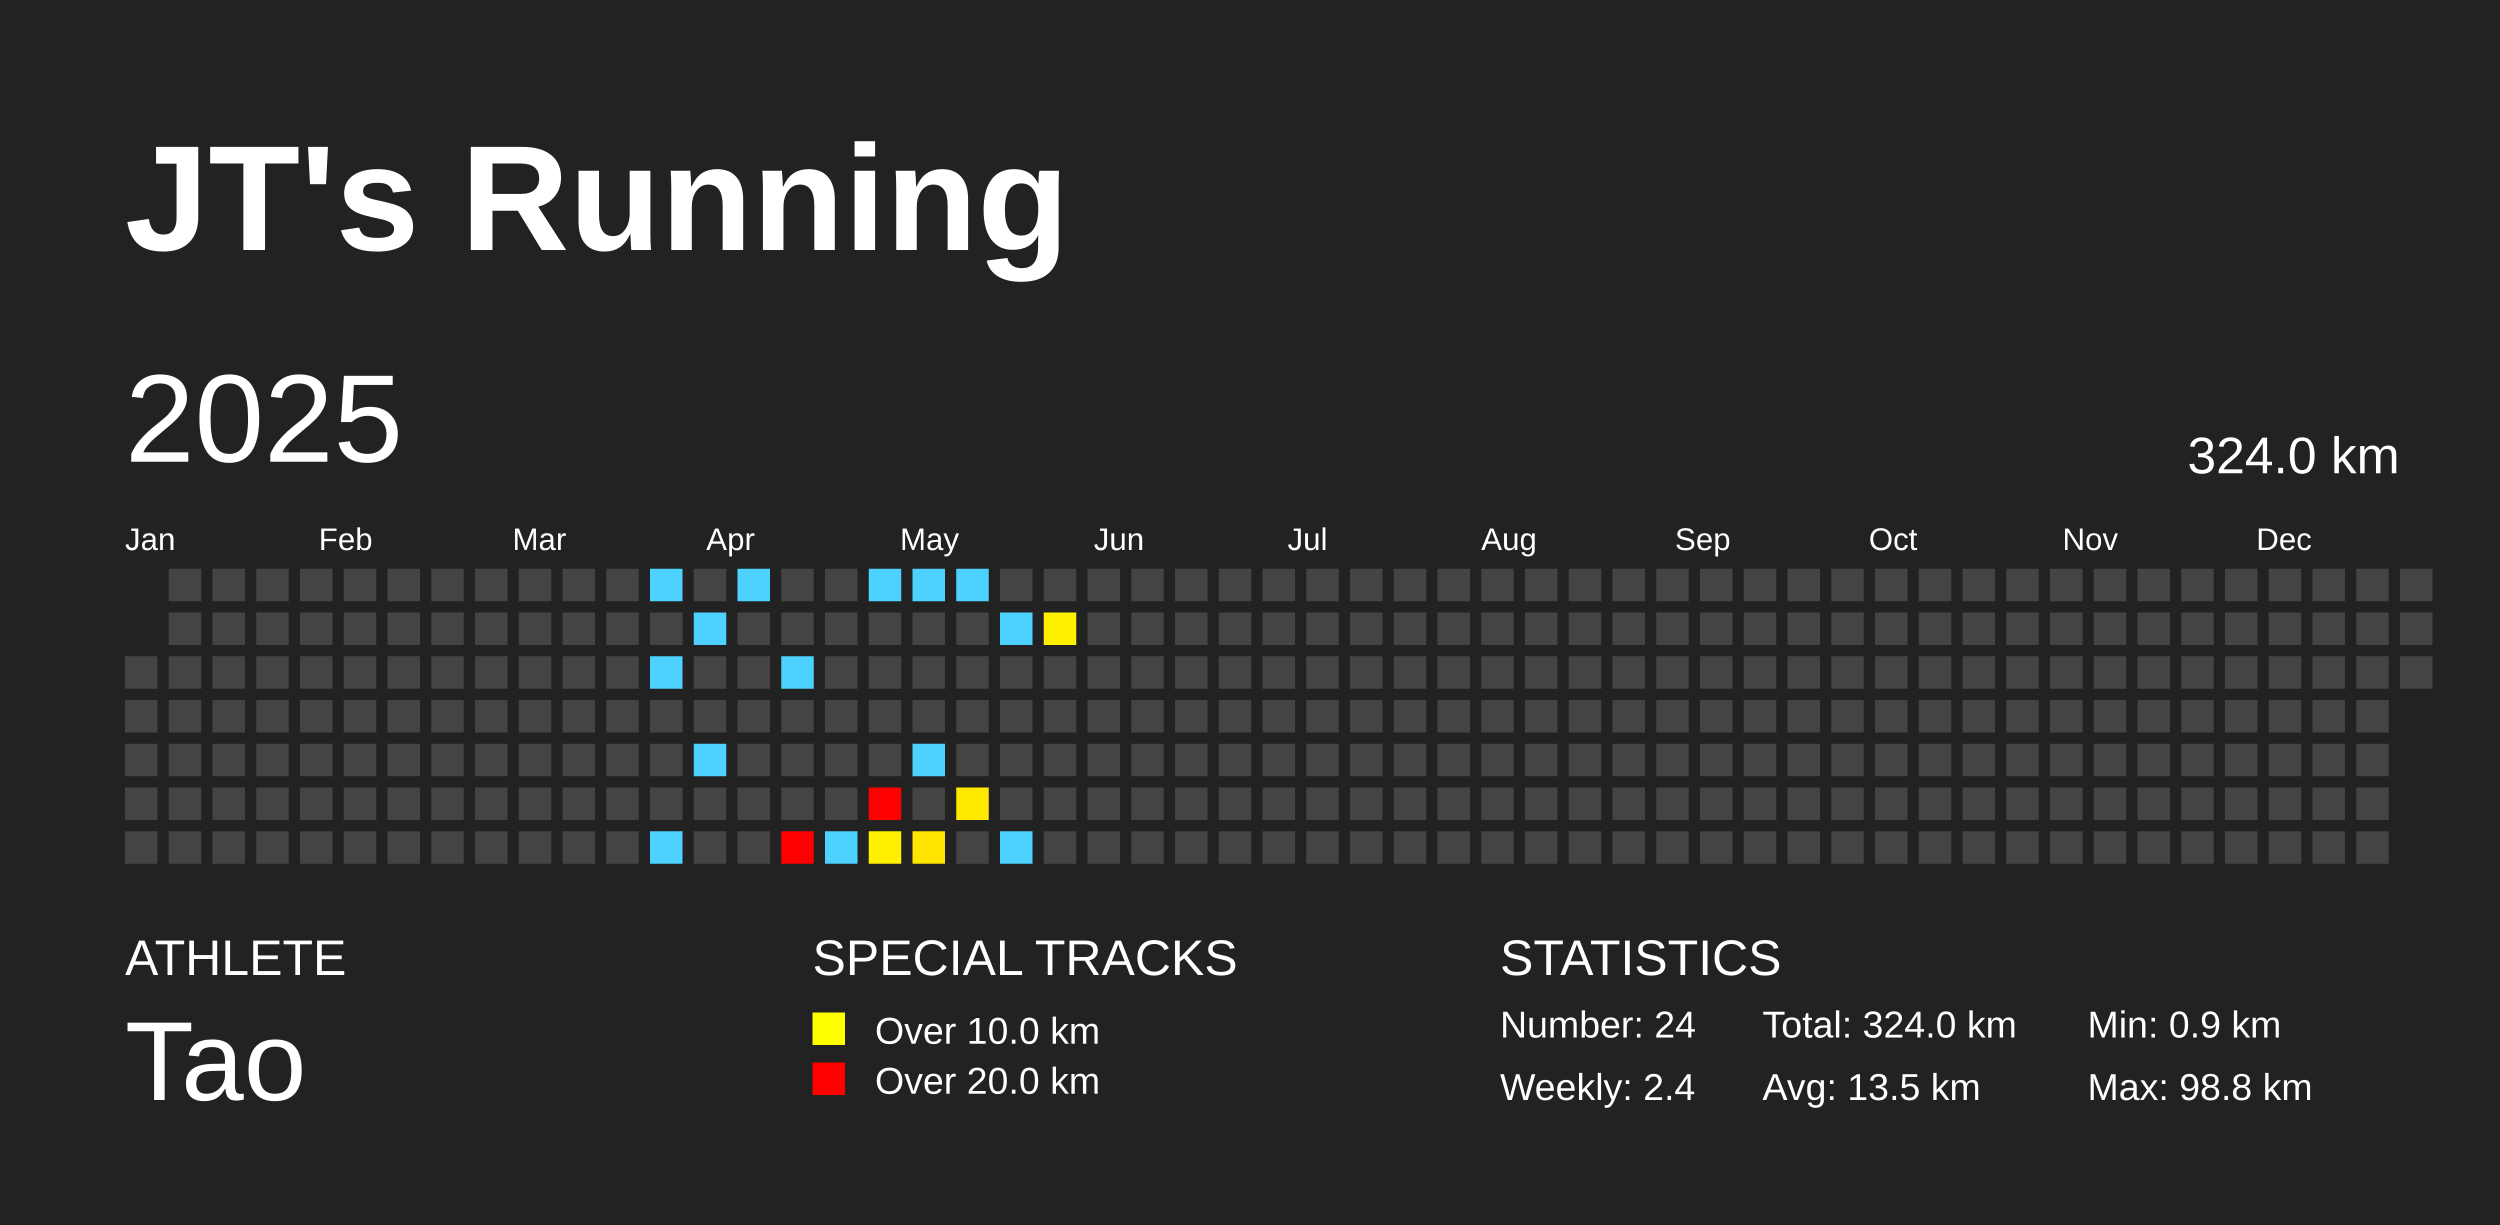
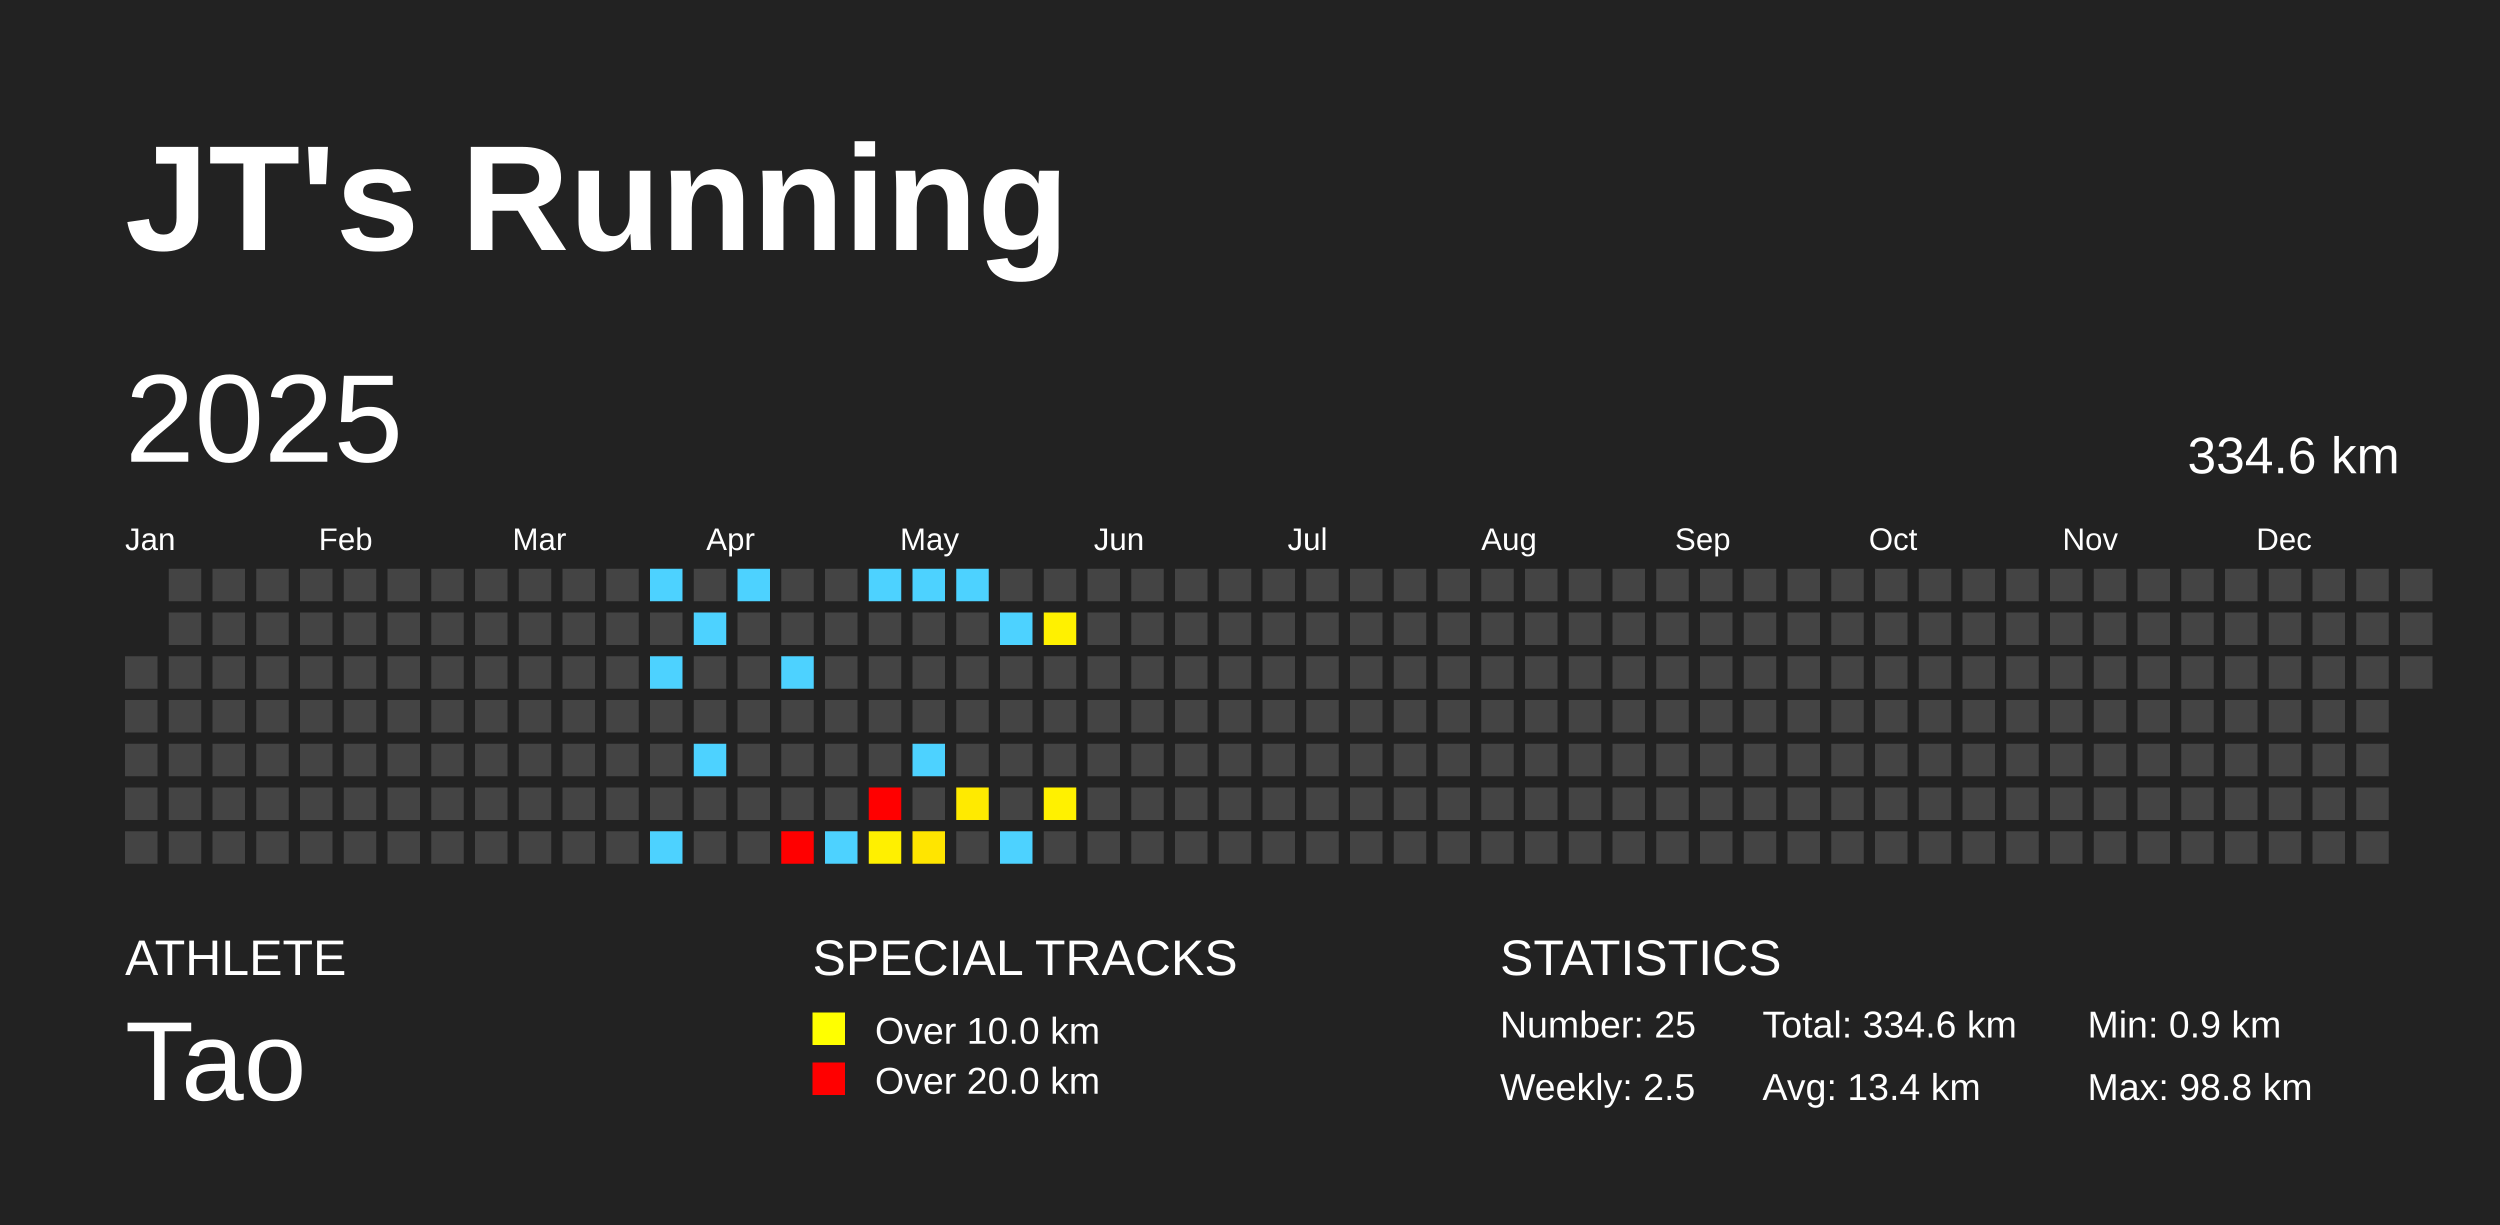
<svg xmlns="http://www.w3.org/2000/svg" baseProfile="full" height="98mm" version="1.1" viewBox="0,0,200,98" width="200mm">
  <defs />
  <rect fill="#222222" height="98" width="200" x="0" y="0" />
  <text fill="#FFFFFF" style="font-size:12px; font-family:Arial; font-weight:bold;" x="10" y="20">JT's Running</text>
  <text fill="#FFFFFF" style="font-size:4px; font-family:Arial" x="10" y="78">ATHLETE</text>
  <text fill="#FFFFFF" style="font-size:9px; font-family:Arial" x="10" y="88">Tao</text>
  <text fill="#FFFFFF" style="font-size:4px; font-family:Arial" x="65" y="78">SPECIAL TRACKS</text>
  <rect fill="yellow" height="2.6" width="2.6" x="65" y="81" />
  <text fill="#FFFFFF" style="font-size:3px; font-family:Arial" x="70" y="83.5">Over 10.0 km</text>
  <rect fill="red" height="2.6" width="2.6" x="65" y="85" />
  <text fill="#FFFFFF" style="font-size:3px; font-family:Arial" x="70" y="87.5">Over 20.0 km</text>
  <text fill="#FFFFFF" style="font-size:4px; font-family:Arial" x="120" y="78">STATISTICS</text>
-   <text fill="#FFFFFF" style="font-size:3px; font-family:Arial" x="120" y="83">Number: 24</text>
-   <text fill="#FFFFFF" style="font-size:3px; font-family:Arial" x="120" y="88">Weekly: 2.4</text>
-   <text fill="#FFFFFF" style="font-size:3px; font-family:Arial" x="141" y="83">Total: 324.0 km</text>
-   <text fill="#FFFFFF" style="font-size:3px; font-family:Arial" x="141" y="88">Avg: 13.5 km</text>
+   <text fill="#FFFFFF" style="font-size:3px; font-family:Arial" x="120" y="83">Number: 25</text>
+   <text fill="#FFFFFF" style="font-size:3px; font-family:Arial" x="120" y="88">Weekly: 2.5</text>
+   <text fill="#FFFFFF" style="font-size:3px; font-family:Arial" x="141" y="83">Total: 334.6 km</text>
+   <text fill="#FFFFFF" style="font-size:3px; font-family:Arial" x="141" y="88">Avg: 13.4 km</text>
  <text fill="#FFFFFF" style="font-size:3px; font-family:Arial" x="167" y="83">Min: 0.9 km</text>
  <text fill="#FFFFFF" style="font-size:3px; font-family:Arial" x="167" y="88">Max: 98.8 km</text>
  <text dominant-baseline="hanging" fill="#FFFFFF" style="font-size:10.0px; font-family:Arial;" x="10" y="30">2025</text>
-   <text dominant-baseline="hanging" fill="#FFFFFF" style="font-size:4.125px; font-family:Arial;" x="175" y="35">324.0 km</text>
+   <text dominant-baseline="hanging" fill="#FFFFFF" style="font-size:4.125px; font-family:Arial;" x="175" y="35">334.6 km</text>
  <text fill="#FFFFFF" style="font-size:2.5px; font-family:Arial" x="10.0" y="44">Jan</text>
  <text fill="#FFFFFF" style="font-size:2.5px; font-family:Arial" x="25.5" y="44">Feb</text>
  <text fill="#FFFFFF" style="font-size:2.5px; font-family:Arial" x="41.0" y="44">Mar</text>
  <text fill="#FFFFFF" style="font-size:2.5px; font-family:Arial" x="56.5" y="44">Apr</text>
  <text fill="#FFFFFF" style="font-size:2.5px; font-family:Arial" x="72.0" y="44">May</text>
  <text fill="#FFFFFF" style="font-size:2.5px; font-family:Arial" x="87.5" y="44">Jun</text>
  <text fill="#FFFFFF" style="font-size:2.5px; font-family:Arial" x="103.0" y="44">Jul</text>
  <text fill="#FFFFFF" style="font-size:2.5px; font-family:Arial" x="118.5" y="44">Aug</text>
  <text fill="#FFFFFF" style="font-size:2.5px; font-family:Arial" x="134.0" y="44">Sep</text>
  <text fill="#FFFFFF" style="font-size:2.5px; font-family:Arial" x="149.5" y="44">Oct</text>
  <text fill="#FFFFFF" style="font-size:2.5px; font-family:Arial" x="165.0" y="44">Nov</text>
  <text fill="#FFFFFF" style="font-size:2.5px; font-family:Arial" x="180.5" y="44">Dec</text>
  <rect fill="#444444" height="2.6" width="2.6" x="10.0" y="52.5" />
  <rect fill="#444444" height="2.6" width="2.6" x="10.0" y="56.0" />
  <rect fill="#444444" height="2.6" width="2.6" x="10.0" y="59.5" />
  <rect fill="#444444" height="2.6" width="2.6" x="10.0" y="63.0" />
  <rect fill="#444444" height="2.6" width="2.6" x="10.0" y="66.5" />
  <rect fill="#444444" height="2.6" width="2.6" x="13.5" y="45.5" />
  <rect fill="#444444" height="2.6" width="2.6" x="13.5" y="49.0" />
  <rect fill="#444444" height="2.6" width="2.6" x="13.5" y="52.5" />
  <rect fill="#444444" height="2.6" width="2.6" x="13.5" y="56.0" />
  <rect fill="#444444" height="2.6" width="2.6" x="13.5" y="59.5" />
  <rect fill="#444444" height="2.6" width="2.6" x="13.5" y="63.0" />
  <rect fill="#444444" height="2.6" width="2.6" x="13.5" y="66.5" />
  <rect fill="#444444" height="2.6" width="2.6" x="17.0" y="45.5" />
  <rect fill="#444444" height="2.6" width="2.6" x="17.0" y="49.0" />
  <rect fill="#444444" height="2.6" width="2.6" x="17.0" y="52.5" />
  <rect fill="#444444" height="2.6" width="2.6" x="17.0" y="56.0" />
  <rect fill="#444444" height="2.6" width="2.6" x="17.0" y="59.5" />
  <rect fill="#444444" height="2.6" width="2.6" x="17.0" y="63.0" />
  <rect fill="#444444" height="2.6" width="2.6" x="17.0" y="66.5" />
  <rect fill="#444444" height="2.6" width="2.6" x="20.5" y="45.5" />
  <rect fill="#444444" height="2.6" width="2.6" x="20.5" y="49.0" />
  <rect fill="#444444" height="2.6" width="2.6" x="20.5" y="52.5" />
  <rect fill="#444444" height="2.6" width="2.6" x="20.5" y="56.0" />
  <rect fill="#444444" height="2.6" width="2.6" x="20.5" y="59.5" />
  <rect fill="#444444" height="2.6" width="2.6" x="20.5" y="63.0" />
  <rect fill="#444444" height="2.6" width="2.6" x="20.5" y="66.5" />
  <rect fill="#444444" height="2.6" width="2.6" x="24.0" y="45.5" />
  <rect fill="#444444" height="2.6" width="2.6" x="24.0" y="49.0" />
  <rect fill="#444444" height="2.6" width="2.6" x="24.0" y="52.5" />
  <rect fill="#444444" height="2.6" width="2.6" x="24.0" y="56.0" />
  <rect fill="#444444" height="2.6" width="2.6" x="24.0" y="59.5" />
  <rect fill="#444444" height="2.6" width="2.6" x="24.0" y="63.0" />
  <rect fill="#444444" height="2.6" width="2.6" x="24.0" y="66.5" />
  <rect fill="#444444" height="2.6" width="2.6" x="27.5" y="45.5" />
  <rect fill="#444444" height="2.6" width="2.6" x="27.5" y="49.0" />
  <rect fill="#444444" height="2.6" width="2.6" x="27.5" y="52.5" />
  <rect fill="#444444" height="2.6" width="2.6" x="27.5" y="56.0" />
  <rect fill="#444444" height="2.6" width="2.6" x="27.5" y="59.5" />
  <rect fill="#444444" height="2.6" width="2.6" x="27.5" y="63.0" />
  <rect fill="#444444" height="2.6" width="2.6" x="27.5" y="66.5" />
  <rect fill="#444444" height="2.6" width="2.6" x="31.0" y="45.5" />
  <rect fill="#444444" height="2.6" width="2.6" x="31.0" y="49.0" />
  <rect fill="#444444" height="2.6" width="2.6" x="31.0" y="52.5" />
  <rect fill="#444444" height="2.6" width="2.6" x="31.0" y="56.0" />
  <rect fill="#444444" height="2.6" width="2.6" x="31.0" y="59.5" />
  <rect fill="#444444" height="2.6" width="2.6" x="31.0" y="63.0" />
  <rect fill="#444444" height="2.6" width="2.6" x="31.0" y="66.5" />
  <rect fill="#444444" height="2.6" width="2.6" x="34.5" y="45.5" />
  <rect fill="#444444" height="2.6" width="2.6" x="34.5" y="49.0" />
  <rect fill="#444444" height="2.6" width="2.6" x="34.5" y="52.5" />
  <rect fill="#444444" height="2.6" width="2.6" x="34.5" y="56.0" />
  <rect fill="#444444" height="2.6" width="2.6" x="34.5" y="59.5" />
  <rect fill="#444444" height="2.6" width="2.6" x="34.5" y="63.0" />
  <rect fill="#444444" height="2.6" width="2.6" x="34.5" y="66.5" />
  <rect fill="#444444" height="2.6" width="2.6" x="38.0" y="45.5" />
  <rect fill="#444444" height="2.6" width="2.6" x="38.0" y="49.0" />
  <rect fill="#444444" height="2.6" width="2.6" x="38.0" y="52.5" />
  <rect fill="#444444" height="2.6" width="2.6" x="38.0" y="56.0" />
  <rect fill="#444444" height="2.6" width="2.6" x="38.0" y="59.5" />
  <rect fill="#444444" height="2.6" width="2.6" x="38.0" y="63.0" />
  <rect fill="#444444" height="2.6" width="2.6" x="38.0" y="66.5" />
  <rect fill="#444444" height="2.6" width="2.6" x="41.5" y="45.5" />
  <rect fill="#444444" height="2.6" width="2.6" x="41.5" y="49.0" />
  <rect fill="#444444" height="2.6" width="2.6" x="41.5" y="52.5" />
  <rect fill="#444444" height="2.6" width="2.6" x="41.5" y="56.0" />
  <rect fill="#444444" height="2.6" width="2.6" x="41.5" y="59.5" />
  <rect fill="#444444" height="2.6" width="2.6" x="41.5" y="63.0" />
  <rect fill="#444444" height="2.6" width="2.6" x="41.5" y="66.5" />
  <rect fill="#444444" height="2.6" width="2.6" x="45.0" y="45.5" />
  <rect fill="#444444" height="2.6" width="2.6" x="45.0" y="49.0" />
  <rect fill="#444444" height="2.6" width="2.6" x="45.0" y="52.5" />
  <rect fill="#444444" height="2.6" width="2.6" x="45.0" y="56.0" />
  <rect fill="#444444" height="2.6" width="2.6" x="45.0" y="59.5" />
  <rect fill="#444444" height="2.6" width="2.6" x="45.0" y="63.0" />
  <rect fill="#444444" height="2.6" width="2.6" x="45.0" y="66.5" />
  <rect fill="#444444" height="2.6" width="2.6" x="48.5" y="45.5" />
  <rect fill="#444444" height="2.6" width="2.6" x="48.5" y="49.0" />
  <rect fill="#444444" height="2.6" width="2.6" x="48.5" y="52.5" />
  <rect fill="#444444" height="2.6" width="2.6" x="48.5" y="56.0" />
  <rect fill="#444444" height="2.6" width="2.6" x="48.5" y="59.5" />
  <rect fill="#444444" height="2.6" width="2.6" x="48.5" y="63.0" />
  <rect fill="#444444" height="2.6" width="2.6" x="48.5" y="66.5" />
  <rect fill="#4dd2ff" height="2.6" width="2.6" x="52.0" y="45.5" />
  <rect fill="#444444" height="2.6" width="2.6" x="52.0" y="49.0" />
  <rect fill="#4dd2ff" height="2.6" width="2.6" x="52.0" y="52.5" />
  <rect fill="#444444" height="2.6" width="2.6" x="52.0" y="56.0" />
  <rect fill="#444444" height="2.6" width="2.6" x="52.0" y="59.5" />
  <rect fill="#444444" height="2.6" width="2.6" x="52.0" y="63.0" />
  <rect fill="#4dd2ff" height="2.6" width="2.6" x="52.0" y="66.5" />
  <rect fill="#444444" height="2.6" width="2.6" x="55.5" y="45.5" />
  <rect fill="#4dd2ff" height="2.6" width="2.6" x="55.5" y="49.0" />
  <rect fill="#444444" height="2.6" width="2.6" x="55.5" y="52.5" />
  <rect fill="#444444" height="2.6" width="2.6" x="55.5" y="56.0" />
  <rect fill="#4dd2ff" height="2.6" width="2.6" x="55.5" y="59.5" />
  <rect fill="#444444" height="2.6" width="2.6" x="55.5" y="63.0" />
  <rect fill="#444444" height="2.6" width="2.6" x="55.5" y="66.5" />
  <rect fill="#4dd2ff" height="2.6" width="2.6" x="59.0" y="45.5" />
  <rect fill="#444444" height="2.6" width="2.6" x="59.0" y="49.0" />
  <rect fill="#444444" height="2.6" width="2.6" x="59.0" y="52.5" />
  <rect fill="#444444" height="2.6" width="2.6" x="59.0" y="56.0" />
  <rect fill="#444444" height="2.6" width="2.6" x="59.0" y="59.5" />
  <rect fill="#444444" height="2.6" width="2.6" x="59.0" y="63.0" />
  <rect fill="#444444" height="2.6" width="2.6" x="59.0" y="66.5" />
  <rect fill="#444444" height="2.6" width="2.6" x="62.5" y="45.5" />
  <rect fill="#444444" height="2.6" width="2.6" x="62.5" y="49.0" />
  <rect fill="#4dd2ff" height="2.6" width="2.6" x="62.5" y="52.5" />
  <rect fill="#444444" height="2.6" width="2.6" x="62.5" y="56.0" />
  <rect fill="#444444" height="2.6" width="2.6" x="62.5" y="59.5" />
  <rect fill="#444444" height="2.6" width="2.6" x="62.5" y="63.0" />
  <rect fill="red" height="2.6" width="2.6" x="62.5" y="66.5" />
  <rect fill="#444444" height="2.6" width="2.6" x="66.0" y="45.5" />
  <rect fill="#444444" height="2.6" width="2.6" x="66.0" y="49.0" />
  <rect fill="#444444" height="2.6" width="2.6" x="66.0" y="52.5" />
  <rect fill="#444444" height="2.6" width="2.6" x="66.0" y="56.0" />
  <rect fill="#444444" height="2.6" width="2.6" x="66.0" y="59.5" />
  <rect fill="#444444" height="2.6" width="2.6" x="66.0" y="63.0" />
  <rect fill="#4dd2ff" height="2.6" width="2.6" x="66.0" y="66.5" />
  <rect fill="#4dd2ff" height="2.6" width="2.6" x="69.5" y="45.5" />
  <rect fill="#444444" height="2.6" width="2.6" x="69.5" y="49.0" />
  <rect fill="#444444" height="2.6" width="2.6" x="69.5" y="52.5" />
  <rect fill="#444444" height="2.6" width="2.6" x="69.5" y="56.0" />
  <rect fill="#444444" height="2.6" width="2.6" x="69.5" y="59.5" />
  <rect fill="red" height="2.6" width="2.6" x="69.5" y="63.0" />
  <rect fill="#fff000" height="2.6" width="2.6" x="69.5" y="66.5" />
  <rect fill="#4dd2ff" height="2.6" width="2.6" x="73.0" y="45.5" />
  <rect fill="#444444" height="2.6" width="2.6" x="73.0" y="49.0" />
  <rect fill="#444444" height="2.6" width="2.6" x="73.0" y="52.5" />
  <rect fill="#444444" height="2.6" width="2.6" x="73.0" y="56.0" />
  <rect fill="#4dd2ff" height="2.6" width="2.6" x="73.0" y="59.5" />
  <rect fill="#444444" height="2.6" width="2.6" x="73.0" y="63.0" />
  <rect fill="#ffe500" height="2.6" width="2.6" x="73.0" y="66.5" />
  <rect fill="#4dd2ff" height="2.6" width="2.6" x="76.5" y="45.5" />
  <rect fill="#444444" height="2.6" width="2.6" x="76.5" y="49.0" />
  <rect fill="#444444" height="2.6" width="2.6" x="76.5" y="52.5" />
  <rect fill="#444444" height="2.6" width="2.6" x="76.5" y="56.0" />
  <rect fill="#444444" height="2.6" width="2.6" x="76.5" y="59.5" />
  <rect fill="#ffea00" height="2.6" width="2.6" x="76.5" y="63.0" />
  <rect fill="#444444" height="2.6" width="2.6" x="76.5" y="66.5" />
  <rect fill="#444444" height="2.6" width="2.6" x="80.0" y="45.5" />
  <rect fill="#4dd2ff" height="2.6" width="2.6" x="80.0" y="49.0" />
  <rect fill="#444444" height="2.6" width="2.6" x="80.0" y="52.5" />
  <rect fill="#444444" height="2.6" width="2.6" x="80.0" y="56.0" />
  <rect fill="#444444" height="2.6" width="2.6" x="80.0" y="59.5" />
  <rect fill="#444444" height="2.6" width="2.6" x="80.0" y="63.0" />
  <rect fill="#4dd2ff" height="2.6" width="2.6" x="80.0" y="66.5" />
  <rect fill="#444444" height="2.6" width="2.6" x="83.5" y="45.5" />
  <rect fill="#fff100" height="2.6" width="2.6" x="83.5" y="49.0" />
  <rect fill="#444444" height="2.6" width="2.6" x="83.5" y="52.5" />
  <rect fill="#444444" height="2.6" width="2.6" x="83.5" y="56.0" />
  <rect fill="#444444" height="2.6" width="2.6" x="83.5" y="59.5" />
-   <rect fill="#444444" height="2.6" width="2.6" x="83.5" y="63.0" />
+   <rect fill="#fff100" height="2.6" width="2.6" x="83.5" y="63.0" />
  <rect fill="#444444" height="2.6" width="2.6" x="83.5" y="66.5" />
  <rect fill="#444444" height="2.6" width="2.6" x="87.0" y="45.5" />
  <rect fill="#444444" height="2.6" width="2.6" x="87.0" y="49.0" />
  <rect fill="#444444" height="2.6" width="2.6" x="87.0" y="52.5" />
  <rect fill="#444444" height="2.6" width="2.6" x="87.0" y="56.0" />
  <rect fill="#444444" height="2.6" width="2.6" x="87.0" y="59.5" />
  <rect fill="#444444" height="2.6" width="2.6" x="87.0" y="63.0" />
  <rect fill="#444444" height="2.6" width="2.6" x="87.0" y="66.5" />
  <rect fill="#444444" height="2.6" width="2.6" x="90.5" y="45.5" />
  <rect fill="#444444" height="2.6" width="2.6" x="90.5" y="49.0" />
  <rect fill="#444444" height="2.6" width="2.6" x="90.5" y="52.5" />
  <rect fill="#444444" height="2.6" width="2.6" x="90.5" y="56.0" />
  <rect fill="#444444" height="2.6" width="2.6" x="90.5" y="59.5" />
  <rect fill="#444444" height="2.6" width="2.6" x="90.5" y="63.0" />
  <rect fill="#444444" height="2.6" width="2.6" x="90.5" y="66.5" />
  <rect fill="#444444" height="2.6" width="2.6" x="94.0" y="45.5" />
  <rect fill="#444444" height="2.6" width="2.6" x="94.0" y="49.0" />
  <rect fill="#444444" height="2.6" width="2.6" x="94.0" y="52.5" />
  <rect fill="#444444" height="2.6" width="2.6" x="94.0" y="56.0" />
  <rect fill="#444444" height="2.6" width="2.6" x="94.0" y="59.5" />
  <rect fill="#444444" height="2.6" width="2.6" x="94.0" y="63.0" />
  <rect fill="#444444" height="2.6" width="2.6" x="94.0" y="66.5" />
  <rect fill="#444444" height="2.6" width="2.6" x="97.5" y="45.5" />
  <rect fill="#444444" height="2.6" width="2.6" x="97.5" y="49.0" />
  <rect fill="#444444" height="2.6" width="2.6" x="97.5" y="52.5" />
  <rect fill="#444444" height="2.6" width="2.6" x="97.5" y="56.0" />
  <rect fill="#444444" height="2.6" width="2.6" x="97.5" y="59.5" />
  <rect fill="#444444" height="2.6" width="2.6" x="97.5" y="63.0" />
  <rect fill="#444444" height="2.6" width="2.6" x="97.5" y="66.5" />
  <rect fill="#444444" height="2.6" width="2.6" x="101.0" y="45.5" />
  <rect fill="#444444" height="2.6" width="2.6" x="101.0" y="49.0" />
  <rect fill="#444444" height="2.6" width="2.6" x="101.0" y="52.5" />
  <rect fill="#444444" height="2.6" width="2.6" x="101.0" y="56.0" />
  <rect fill="#444444" height="2.6" width="2.6" x="101.0" y="59.5" />
  <rect fill="#444444" height="2.6" width="2.6" x="101.0" y="63.0" />
  <rect fill="#444444" height="2.6" width="2.6" x="101.0" y="66.5" />
  <rect fill="#444444" height="2.6" width="2.6" x="104.5" y="45.5" />
  <rect fill="#444444" height="2.6" width="2.6" x="104.5" y="49.0" />
  <rect fill="#444444" height="2.6" width="2.6" x="104.5" y="52.5" />
  <rect fill="#444444" height="2.6" width="2.6" x="104.5" y="56.0" />
  <rect fill="#444444" height="2.6" width="2.6" x="104.5" y="59.5" />
  <rect fill="#444444" height="2.6" width="2.6" x="104.5" y="63.0" />
  <rect fill="#444444" height="2.6" width="2.6" x="104.5" y="66.5" />
  <rect fill="#444444" height="2.6" width="2.6" x="108.0" y="45.5" />
  <rect fill="#444444" height="2.6" width="2.6" x="108.0" y="49.0" />
  <rect fill="#444444" height="2.6" width="2.6" x="108.0" y="52.5" />
  <rect fill="#444444" height="2.6" width="2.6" x="108.0" y="56.0" />
  <rect fill="#444444" height="2.6" width="2.6" x="108.0" y="59.5" />
  <rect fill="#444444" height="2.6" width="2.6" x="108.0" y="63.0" />
  <rect fill="#444444" height="2.6" width="2.6" x="108.0" y="66.5" />
  <rect fill="#444444" height="2.6" width="2.6" x="111.5" y="45.5" />
  <rect fill="#444444" height="2.6" width="2.6" x="111.5" y="49.0" />
  <rect fill="#444444" height="2.6" width="2.6" x="111.5" y="52.5" />
  <rect fill="#444444" height="2.6" width="2.6" x="111.5" y="56.0" />
  <rect fill="#444444" height="2.6" width="2.6" x="111.5" y="59.5" />
  <rect fill="#444444" height="2.6" width="2.6" x="111.5" y="63.0" />
  <rect fill="#444444" height="2.6" width="2.6" x="111.5" y="66.5" />
  <rect fill="#444444" height="2.6" width="2.6" x="115.0" y="45.5" />
  <rect fill="#444444" height="2.6" width="2.6" x="115.0" y="49.0" />
  <rect fill="#444444" height="2.6" width="2.6" x="115.0" y="52.5" />
  <rect fill="#444444" height="2.6" width="2.6" x="115.0" y="56.0" />
  <rect fill="#444444" height="2.6" width="2.6" x="115.0" y="59.5" />
  <rect fill="#444444" height="2.6" width="2.6" x="115.0" y="63.0" />
  <rect fill="#444444" height="2.6" width="2.6" x="115.0" y="66.5" />
  <rect fill="#444444" height="2.6" width="2.6" x="118.5" y="45.5" />
  <rect fill="#444444" height="2.6" width="2.6" x="118.5" y="49.0" />
  <rect fill="#444444" height="2.6" width="2.6" x="118.5" y="52.5" />
  <rect fill="#444444" height="2.6" width="2.6" x="118.5" y="56.0" />
  <rect fill="#444444" height="2.6" width="2.6" x="118.5" y="59.5" />
  <rect fill="#444444" height="2.6" width="2.6" x="118.5" y="63.0" />
  <rect fill="#444444" height="2.6" width="2.6" x="118.5" y="66.5" />
  <rect fill="#444444" height="2.6" width="2.6" x="122.0" y="45.5" />
  <rect fill="#444444" height="2.6" width="2.6" x="122.0" y="49.0" />
  <rect fill="#444444" height="2.6" width="2.6" x="122.0" y="52.5" />
  <rect fill="#444444" height="2.6" width="2.6" x="122.0" y="56.0" />
  <rect fill="#444444" height="2.6" width="2.6" x="122.0" y="59.5" />
  <rect fill="#444444" height="2.6" width="2.6" x="122.0" y="63.0" />
  <rect fill="#444444" height="2.6" width="2.6" x="122.0" y="66.5" />
  <rect fill="#444444" height="2.6" width="2.6" x="125.5" y="45.5" />
  <rect fill="#444444" height="2.6" width="2.6" x="125.5" y="49.0" />
  <rect fill="#444444" height="2.6" width="2.6" x="125.5" y="52.5" />
  <rect fill="#444444" height="2.6" width="2.6" x="125.5" y="56.0" />
  <rect fill="#444444" height="2.6" width="2.6" x="125.5" y="59.5" />
  <rect fill="#444444" height="2.6" width="2.6" x="125.5" y="63.0" />
  <rect fill="#444444" height="2.6" width="2.6" x="125.5" y="66.5" />
  <rect fill="#444444" height="2.6" width="2.6" x="129.0" y="45.5" />
  <rect fill="#444444" height="2.6" width="2.6" x="129.0" y="49.0" />
  <rect fill="#444444" height="2.6" width="2.6" x="129.0" y="52.5" />
  <rect fill="#444444" height="2.6" width="2.6" x="129.0" y="56.0" />
  <rect fill="#444444" height="2.6" width="2.6" x="129.0" y="59.5" />
  <rect fill="#444444" height="2.6" width="2.6" x="129.0" y="63.0" />
  <rect fill="#444444" height="2.6" width="2.6" x="129.0" y="66.5" />
  <rect fill="#444444" height="2.6" width="2.6" x="132.5" y="45.5" />
  <rect fill="#444444" height="2.6" width="2.6" x="132.5" y="49.0" />
  <rect fill="#444444" height="2.6" width="2.6" x="132.5" y="52.5" />
  <rect fill="#444444" height="2.6" width="2.6" x="132.5" y="56.0" />
  <rect fill="#444444" height="2.6" width="2.6" x="132.5" y="59.5" />
  <rect fill="#444444" height="2.6" width="2.6" x="132.5" y="63.0" />
  <rect fill="#444444" height="2.6" width="2.6" x="132.5" y="66.5" />
  <rect fill="#444444" height="2.6" width="2.6" x="136.0" y="45.5" />
  <rect fill="#444444" height="2.6" width="2.6" x="136.0" y="49.0" />
  <rect fill="#444444" height="2.6" width="2.6" x="136.0" y="52.5" />
  <rect fill="#444444" height="2.6" width="2.6" x="136.0" y="56.0" />
  <rect fill="#444444" height="2.6" width="2.6" x="136.0" y="59.5" />
  <rect fill="#444444" height="2.6" width="2.6" x="136.0" y="63.0" />
  <rect fill="#444444" height="2.6" width="2.6" x="136.0" y="66.5" />
  <rect fill="#444444" height="2.6" width="2.6" x="139.5" y="45.5" />
  <rect fill="#444444" height="2.6" width="2.6" x="139.5" y="49.0" />
  <rect fill="#444444" height="2.6" width="2.6" x="139.5" y="52.5" />
  <rect fill="#444444" height="2.6" width="2.6" x="139.5" y="56.0" />
  <rect fill="#444444" height="2.6" width="2.6" x="139.5" y="59.5" />
  <rect fill="#444444" height="2.6" width="2.6" x="139.5" y="63.0" />
  <rect fill="#444444" height="2.6" width="2.6" x="139.5" y="66.5" />
  <rect fill="#444444" height="2.6" width="2.6" x="143.0" y="45.5" />
  <rect fill="#444444" height="2.6" width="2.6" x="143.0" y="49.0" />
  <rect fill="#444444" height="2.6" width="2.6" x="143.0" y="52.5" />
  <rect fill="#444444" height="2.6" width="2.6" x="143.0" y="56.0" />
  <rect fill="#444444" height="2.6" width="2.6" x="143.0" y="59.5" />
  <rect fill="#444444" height="2.6" width="2.6" x="143.0" y="63.0" />
  <rect fill="#444444" height="2.6" width="2.6" x="143.0" y="66.5" />
  <rect fill="#444444" height="2.6" width="2.6" x="146.5" y="45.5" />
  <rect fill="#444444" height="2.6" width="2.6" x="146.5" y="49.0" />
  <rect fill="#444444" height="2.6" width="2.6" x="146.5" y="52.5" />
  <rect fill="#444444" height="2.6" width="2.6" x="146.5" y="56.0" />
  <rect fill="#444444" height="2.6" width="2.6" x="146.5" y="59.5" />
  <rect fill="#444444" height="2.6" width="2.6" x="146.5" y="63.0" />
  <rect fill="#444444" height="2.6" width="2.6" x="146.5" y="66.5" />
  <rect fill="#444444" height="2.6" width="2.6" x="150.0" y="45.5" />
  <rect fill="#444444" height="2.6" width="2.6" x="150.0" y="49.0" />
  <rect fill="#444444" height="2.6" width="2.6" x="150.0" y="52.5" />
  <rect fill="#444444" height="2.6" width="2.6" x="150.0" y="56.0" />
  <rect fill="#444444" height="2.6" width="2.6" x="150.0" y="59.5" />
  <rect fill="#444444" height="2.6" width="2.6" x="150.0" y="63.0" />
  <rect fill="#444444" height="2.6" width="2.6" x="150.0" y="66.5" />
  <rect fill="#444444" height="2.6" width="2.6" x="153.5" y="45.5" />
  <rect fill="#444444" height="2.6" width="2.6" x="153.5" y="49.0" />
  <rect fill="#444444" height="2.6" width="2.6" x="153.5" y="52.5" />
  <rect fill="#444444" height="2.6" width="2.6" x="153.5" y="56.0" />
  <rect fill="#444444" height="2.6" width="2.6" x="153.5" y="59.5" />
  <rect fill="#444444" height="2.6" width="2.6" x="153.5" y="63.0" />
  <rect fill="#444444" height="2.6" width="2.6" x="153.5" y="66.5" />
  <rect fill="#444444" height="2.6" width="2.6" x="157.0" y="45.5" />
  <rect fill="#444444" height="2.6" width="2.6" x="157.0" y="49.0" />
  <rect fill="#444444" height="2.6" width="2.6" x="157.0" y="52.5" />
  <rect fill="#444444" height="2.6" width="2.6" x="157.0" y="56.0" />
  <rect fill="#444444" height="2.6" width="2.6" x="157.0" y="59.5" />
  <rect fill="#444444" height="2.6" width="2.6" x="157.0" y="63.0" />
  <rect fill="#444444" height="2.6" width="2.6" x="157.0" y="66.5" />
  <rect fill="#444444" height="2.6" width="2.6" x="160.5" y="45.5" />
  <rect fill="#444444" height="2.6" width="2.6" x="160.5" y="49.0" />
  <rect fill="#444444" height="2.6" width="2.6" x="160.5" y="52.5" />
  <rect fill="#444444" height="2.6" width="2.6" x="160.5" y="56.0" />
  <rect fill="#444444" height="2.6" width="2.6" x="160.5" y="59.5" />
  <rect fill="#444444" height="2.6" width="2.6" x="160.5" y="63.0" />
  <rect fill="#444444" height="2.6" width="2.6" x="160.5" y="66.5" />
  <rect fill="#444444" height="2.6" width="2.6" x="164.0" y="45.5" />
  <rect fill="#444444" height="2.6" width="2.6" x="164.0" y="49.0" />
  <rect fill="#444444" height="2.6" width="2.6" x="164.0" y="52.5" />
  <rect fill="#444444" height="2.6" width="2.6" x="164.0" y="56.0" />
  <rect fill="#444444" height="2.6" width="2.6" x="164.0" y="59.5" />
  <rect fill="#444444" height="2.6" width="2.6" x="164.0" y="63.0" />
  <rect fill="#444444" height="2.6" width="2.6" x="164.0" y="66.5" />
  <rect fill="#444444" height="2.6" width="2.6" x="167.5" y="45.5" />
  <rect fill="#444444" height="2.6" width="2.6" x="167.5" y="49.0" />
  <rect fill="#444444" height="2.6" width="2.6" x="167.5" y="52.5" />
  <rect fill="#444444" height="2.6" width="2.6" x="167.5" y="56.0" />
  <rect fill="#444444" height="2.6" width="2.6" x="167.5" y="59.5" />
  <rect fill="#444444" height="2.6" width="2.6" x="167.5" y="63.0" />
  <rect fill="#444444" height="2.6" width="2.6" x="167.5" y="66.5" />
  <rect fill="#444444" height="2.6" width="2.6" x="171.0" y="45.5" />
  <rect fill="#444444" height="2.6" width="2.6" x="171.0" y="49.0" />
  <rect fill="#444444" height="2.6" width="2.6" x="171.0" y="52.5" />
  <rect fill="#444444" height="2.6" width="2.6" x="171.0" y="56.0" />
  <rect fill="#444444" height="2.6" width="2.6" x="171.0" y="59.5" />
  <rect fill="#444444" height="2.6" width="2.6" x="171.0" y="63.0" />
  <rect fill="#444444" height="2.6" width="2.6" x="171.0" y="66.5" />
  <rect fill="#444444" height="2.6" width="2.6" x="174.5" y="45.5" />
  <rect fill="#444444" height="2.6" width="2.6" x="174.5" y="49.0" />
  <rect fill="#444444" height="2.6" width="2.6" x="174.5" y="52.5" />
  <rect fill="#444444" height="2.6" width="2.6" x="174.5" y="56.0" />
  <rect fill="#444444" height="2.6" width="2.6" x="174.5" y="59.5" />
  <rect fill="#444444" height="2.6" width="2.6" x="174.5" y="63.0" />
  <rect fill="#444444" height="2.6" width="2.6" x="174.5" y="66.5" />
  <rect fill="#444444" height="2.6" width="2.6" x="178.0" y="45.5" />
  <rect fill="#444444" height="2.6" width="2.6" x="178.0" y="49.0" />
  <rect fill="#444444" height="2.6" width="2.6" x="178.0" y="52.5" />
  <rect fill="#444444" height="2.6" width="2.6" x="178.0" y="56.0" />
  <rect fill="#444444" height="2.6" width="2.6" x="178.0" y="59.5" />
  <rect fill="#444444" height="2.6" width="2.6" x="178.0" y="63.0" />
  <rect fill="#444444" height="2.6" width="2.6" x="178.0" y="66.5" />
  <rect fill="#444444" height="2.6" width="2.6" x="181.5" y="45.5" />
  <rect fill="#444444" height="2.6" width="2.6" x="181.5" y="49.0" />
  <rect fill="#444444" height="2.6" width="2.6" x="181.5" y="52.5" />
  <rect fill="#444444" height="2.6" width="2.6" x="181.5" y="56.0" />
  <rect fill="#444444" height="2.6" width="2.6" x="181.5" y="59.5" />
  <rect fill="#444444" height="2.6" width="2.6" x="181.5" y="63.0" />
  <rect fill="#444444" height="2.6" width="2.6" x="181.5" y="66.5" />
  <rect fill="#444444" height="2.6" width="2.6" x="185.0" y="45.5" />
  <rect fill="#444444" height="2.6" width="2.6" x="185.0" y="49.0" />
  <rect fill="#444444" height="2.6" width="2.6" x="185.0" y="52.5" />
  <rect fill="#444444" height="2.6" width="2.6" x="185.0" y="56.0" />
  <rect fill="#444444" height="2.6" width="2.6" x="185.0" y="59.5" />
  <rect fill="#444444" height="2.6" width="2.6" x="185.0" y="63.0" />
  <rect fill="#444444" height="2.6" width="2.6" x="185.0" y="66.5" />
  <rect fill="#444444" height="2.6" width="2.6" x="188.5" y="45.5" />
  <rect fill="#444444" height="2.6" width="2.6" x="188.5" y="49.0" />
  <rect fill="#444444" height="2.6" width="2.6" x="188.5" y="52.5" />
  <rect fill="#444444" height="2.6" width="2.6" x="188.5" y="56.0" />
  <rect fill="#444444" height="2.6" width="2.6" x="188.5" y="59.5" />
  <rect fill="#444444" height="2.6" width="2.6" x="188.5" y="63.0" />
  <rect fill="#444444" height="2.6" width="2.6" x="188.5" y="66.5" />
  <rect fill="#444444" height="2.6" width="2.6" x="192.0" y="45.5" />
  <rect fill="#444444" height="2.6" width="2.6" x="192.0" y="49.0" />
  <rect fill="#444444" height="2.6" width="2.6" x="192.0" y="52.5" />
</svg>
